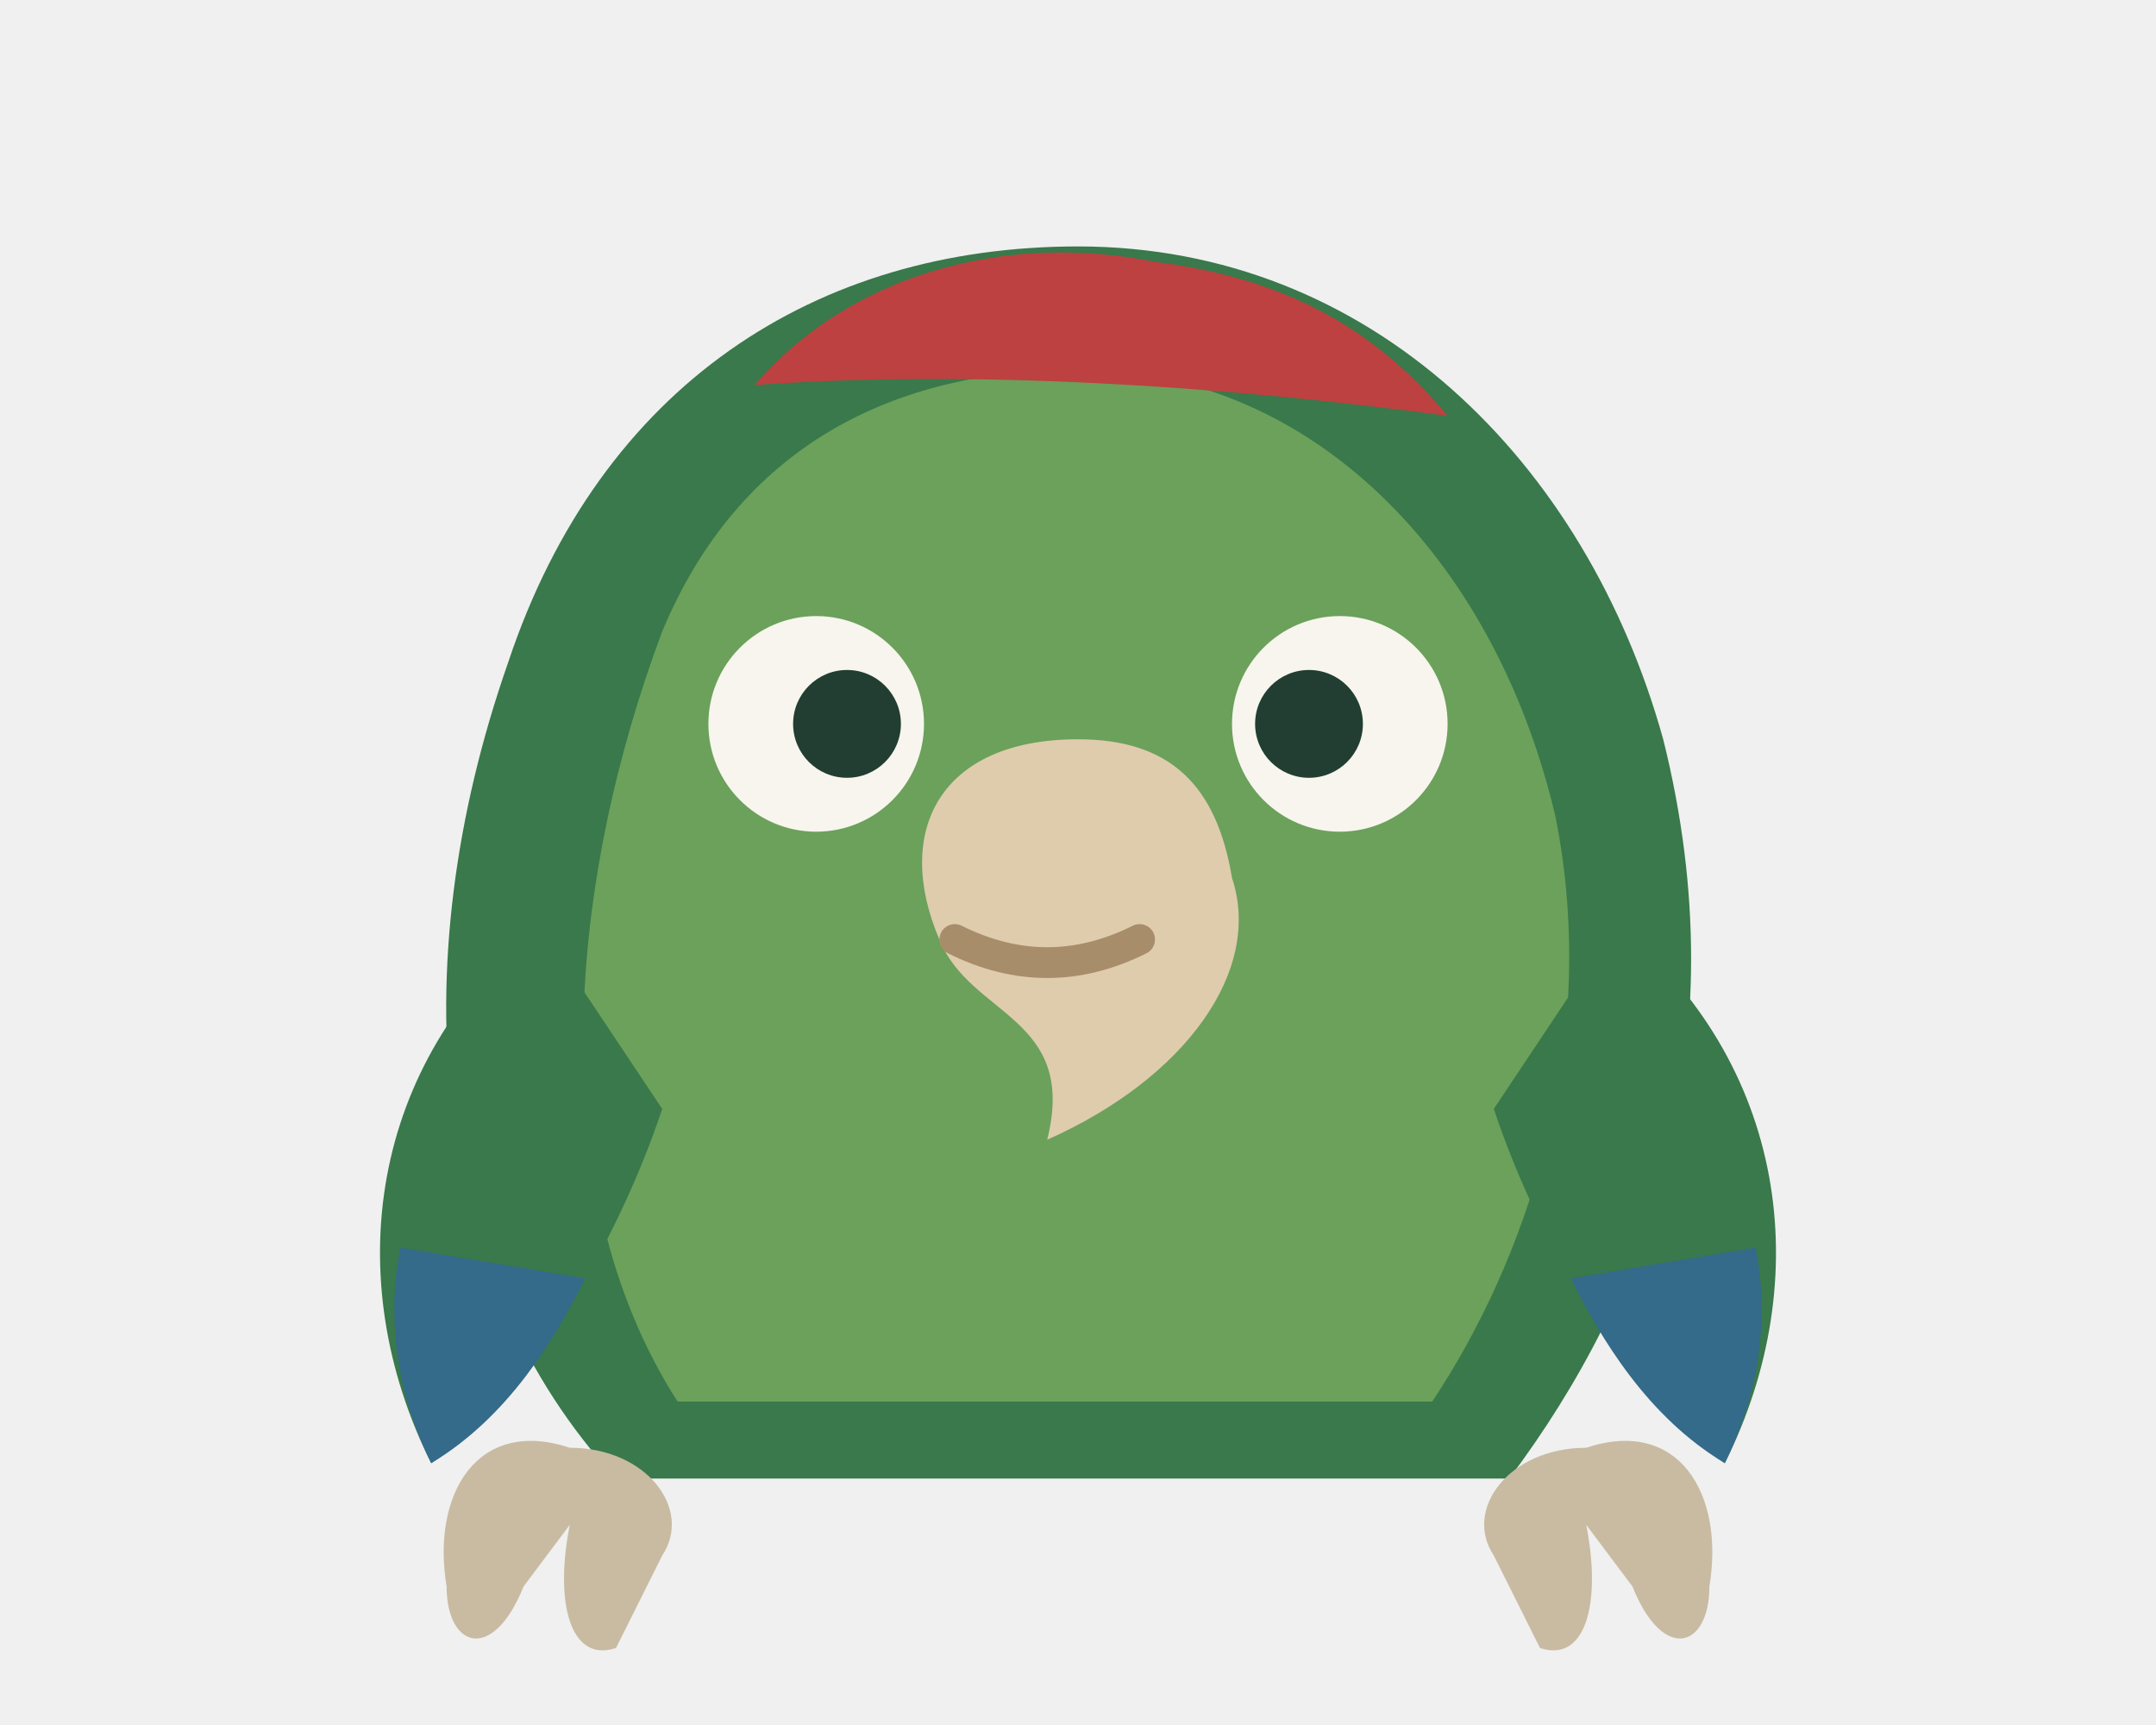
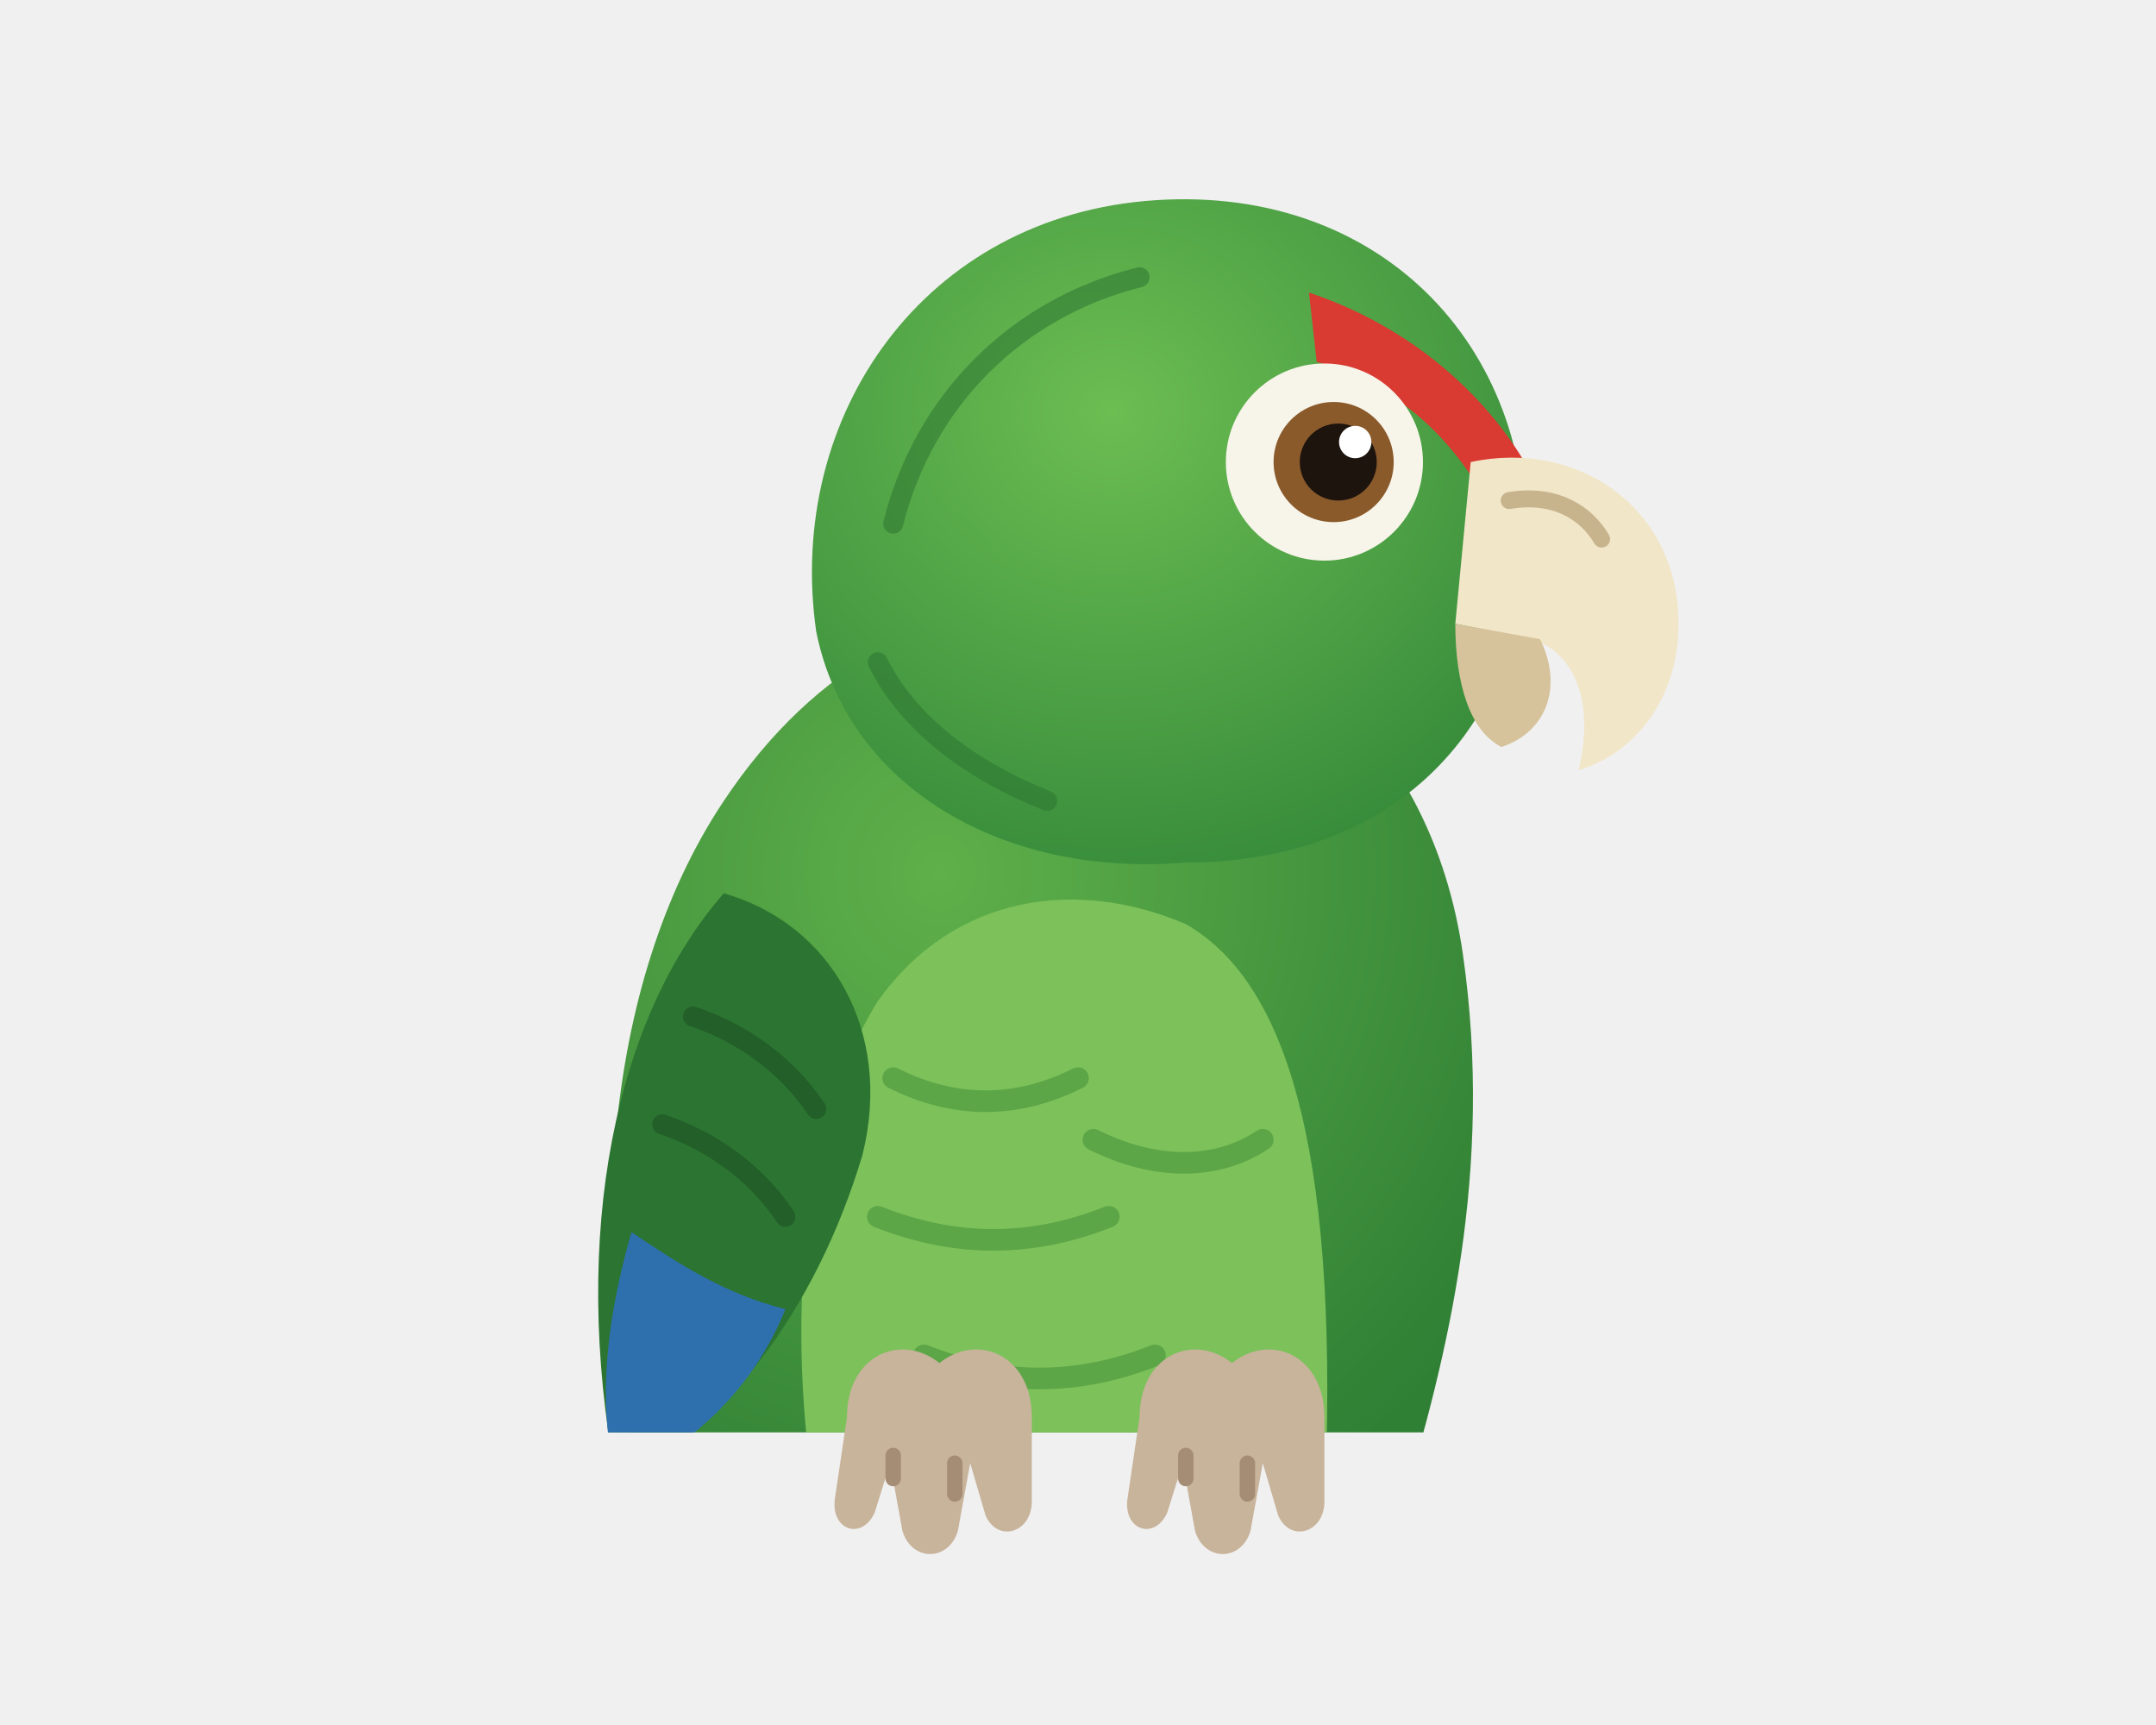
<svg xmlns="http://www.w3.org/2000/svg" viewBox="0 0 140 112" fill="none">
-   <path d="M40 96C28 83 26 63 33 43C39 25 53 16 70 16C89 16 103 30 108 48C113 68 107 84 98 96Z" fill="#39794b" />
-   <path d="M44 91C35 77 37 57 43 41C48 29 58 24 70 24C85 24 97 36 101 53C104 68 99 82 93 91Z" fill="#6ba15b" />
-   <path d="M49 25C55 18 65 15 75 17C83 18 89 21 94 27C79 25 63 24 49 25Z" fill="#bd4140" />
-   <circle cx="53" cy="47" r="7" fill="#f7f5ed" />
-   <circle cx="87" cy="47" r="7" fill="#f7f5ed" />
-   <circle cx="55" cy="47" r="3.5" fill="#223e32" />
-   <circle cx="85" cy="47" r="3.5" fill="#223e32" />
-   <path d="M70 48C61 48 58 54 61 61C63 66 70 66 68 74C77 70 82 63 80 57C79 51 76 48 70 48Z" fill="#dfccad" />
-   <path d="M62 61C66 63 70 63 74 61" stroke="#a88d6b" stroke-width="2" stroke-linecap="round" />
-   <path d="M35 60C24 69 22 83 28 95C34 91 40 81 43 72Z M105 60C116 69 118 83 112 95C106 91 100 81 97 72Z" fill="#39794b" />
-   <path d="M26 81C25 86 26 91 28 95C33 92 36 87 38 83Z M114 81C115 86 114 91 112 95C107 92 104 87 102 83Z" fill="#346a8a" />
-   <path d="M37 94C31 92 28 97 29 103C29 107 32 108 34 103L37 99C36 104 37 108 40 107L43 101C45 98 42 94 37 94Z M103 94C109 92 112 97 111 103C111 107 108 108 106 103L103 99C104 104 103 108 100 107L97 101C95 98 98 94 103 94Z" fill="#c8bba2" />
+   <style>
+ .rise{animation:rise .7s cubic-bezier(.2,.9,.3,1.15) both}
+ .grip{animation:grip .35s .55s ease-out both}
+ .head{transform-origin:70px 54px;animation:look 7s 1.4s ease-in-out infinite}
+ .lid{transform-origin:86px 30px;transform:scaleY(0);animation:blink 4.6s 1.2s infinite}
+ .chest{transform-origin:68px 96px;animation:breathe 3.2s ease-in-out infinite}
+ @keyframes rise{from{transform:translateY(34px)}}
+ @keyframes grip{from{opacity:0;transform:translateY(-4px)}}
+ @keyframes look{0%,18%,100%{transform:rotate(0)}24%,40%{transform:rotate(-7deg)}48%,64%{transform:rotate(5deg) translateX(1px)}72%{transform:rotate(0)}}
+ @keyframes blink{0%,94%,100%{transform:scaleY(0)}96.5%{transform:scaleY(1)}}
+ @keyframes breathe{50%{transform:scale(1.015,1.025)}}
+ @media (prefers-reduced-motion:reduce){.rise,.grip,.head,.lid,.chest{animation:none}}
+ </style>
+   <defs>
+     <clipPath id="above">
+       <rect width="140" height="93" />
+     </clipPath>
+     <radialGradient id="plumage" cx=".38" cy=".3" r=".8">
+       <stop offset="0" stop-color="#5fb04a" />
+       <stop offset="1" stop-color="#2f7f35" />
+     </radialGradient>
+     <radialGradient id="crown" cx=".42" cy=".32" r=".75">
+       <stop offset="0" stop-color="#6cbd52" />
+       <stop offset="1" stop-color="#358a3a" />
+     </radialGradient>
+   </defs>
+   <g clip-path="url(#above)">
+     <g class="rise">
+       <g class="chest">
+         <path d="M42 98C38 82 39 64 47 52C53 43 61 39 70 39C83 39 93 48 95 62C97 76 94 88 91 98Z" fill="url(#plumage)" />
+         <path d="M53 98C51 86 52 73 57 65C62 58 70 57 77 60C84 64 87 76 86 98Z" fill="#7cc15a" />
+         <path d="M58 70C62 72 66 72 70 70M57 79C62 81 67 81 72 79M71 74C75 76 79 76 82 74M60 88C65 90 70 90 75 88" stroke="#4f9a3e" stroke-width="1.4" stroke-linecap="round" opacity=".7" />
+         <path d="M47 58C40 66 37 80 40 96C47 93 53 85 56 75C58 67 54 60 47 58Z" fill="#2c7431" />
+         <path d="M41 80C39 87 39 92 40 96C45 94 49 90 51 85C47 84 44 82 41 80Z" fill="#2e6fae" />
+         <path d="M45 66C48 67 51 69 53 72M43 73C46 74 49 76 51 79" stroke="#1f5a27" stroke-width="1.3" stroke-linecap="round" opacity=".8" />
+       </g>
+       <g class="head">
+         <path d="M53 41C51 27 60 14 75 13C90 12 100 23 99 37C98 48 90 56 77 56C65 57 55 51 53 41Z" fill="url(#crown)" />
+         <path d="M58 34C60 26 66 20 74 18M57 43C59 47 63 50 68 52" stroke="#2c7431" stroke-width="1.3" stroke-linecap="round" opacity=".55" />
+         <path d="M85 19C91 21 96 25 99 30L96.5 32.5C94 28 90.5 25 85.5 23.5Z" fill="#d93a31" />
+         <path d="M95.5 30C102.5 28.5 109 33 109 40.5C109 45.5 106 49 102.5 50C103.5 46 102.5 42.5 99.5 41.5L94.5 40.5Z" fill="#f1e6c8" />
+         <path d="M98 32.5C101 32 103 33.3 104 35" stroke="#c7b48d" stroke-width="1.1" stroke-linecap="round" />
+         <path d="M94.5 40.5L100 41.5C101.5 44.5 100.5 47.5 97.5 48.5C95.5 47.5 94.5 44.5 94.5 40.5Z" fill="#d6c39b" />
+         <circle cx="86" cy="30" r="6.4" fill="#f7f4ea" />
+         <circle cx="86.6" cy="30" r="3.9" fill="#8a5a2b" />
+         <circle cx="86.9" cy="30" r="2.5" fill="#1d140e" />
+         <circle cx="88" cy="28.7" r="1.05" fill="#fff" />
+         <ellipse class="lid" cx="86" cy="30" rx="6.6" ry="6.6" fill="#3f9440" />
+       </g>
+     </g>
+   </g>
+   <g class="grip" fill="#c8b39b">
+     <path d="M55 92C55 88 58.5 86.5 61 88.5C63.5 86.5 67 88 67 92V97.5C67 99.5 64.8 100.2 64 98.4L63 95L62.2 99.4C61.6 101.4 59.2 101.4 58.6 99.4L57.8 95L56.8 98.2C56 100 54 99.4 54.2 97.4Z" />
+     <path d="M74 92C74 88 77.5 86.5 80 88.5C82.5 86.5 86 88 86 92V97.5C86 99.5 83.8 100.2 83 98.4L82 95L81.2 99.4C80.6 101.4 78.2 101.4 77.6 99.4L76.8 95L75.8 98.2C75 100 73 99.4 73.2 97.4Z" />
+     <path d="M58 94.5V96M62 95V97M77 94.5V96M81 95V97" stroke="#a48d74" stroke-width="1" stroke-linecap="round" />
+   </g>
</svg>
